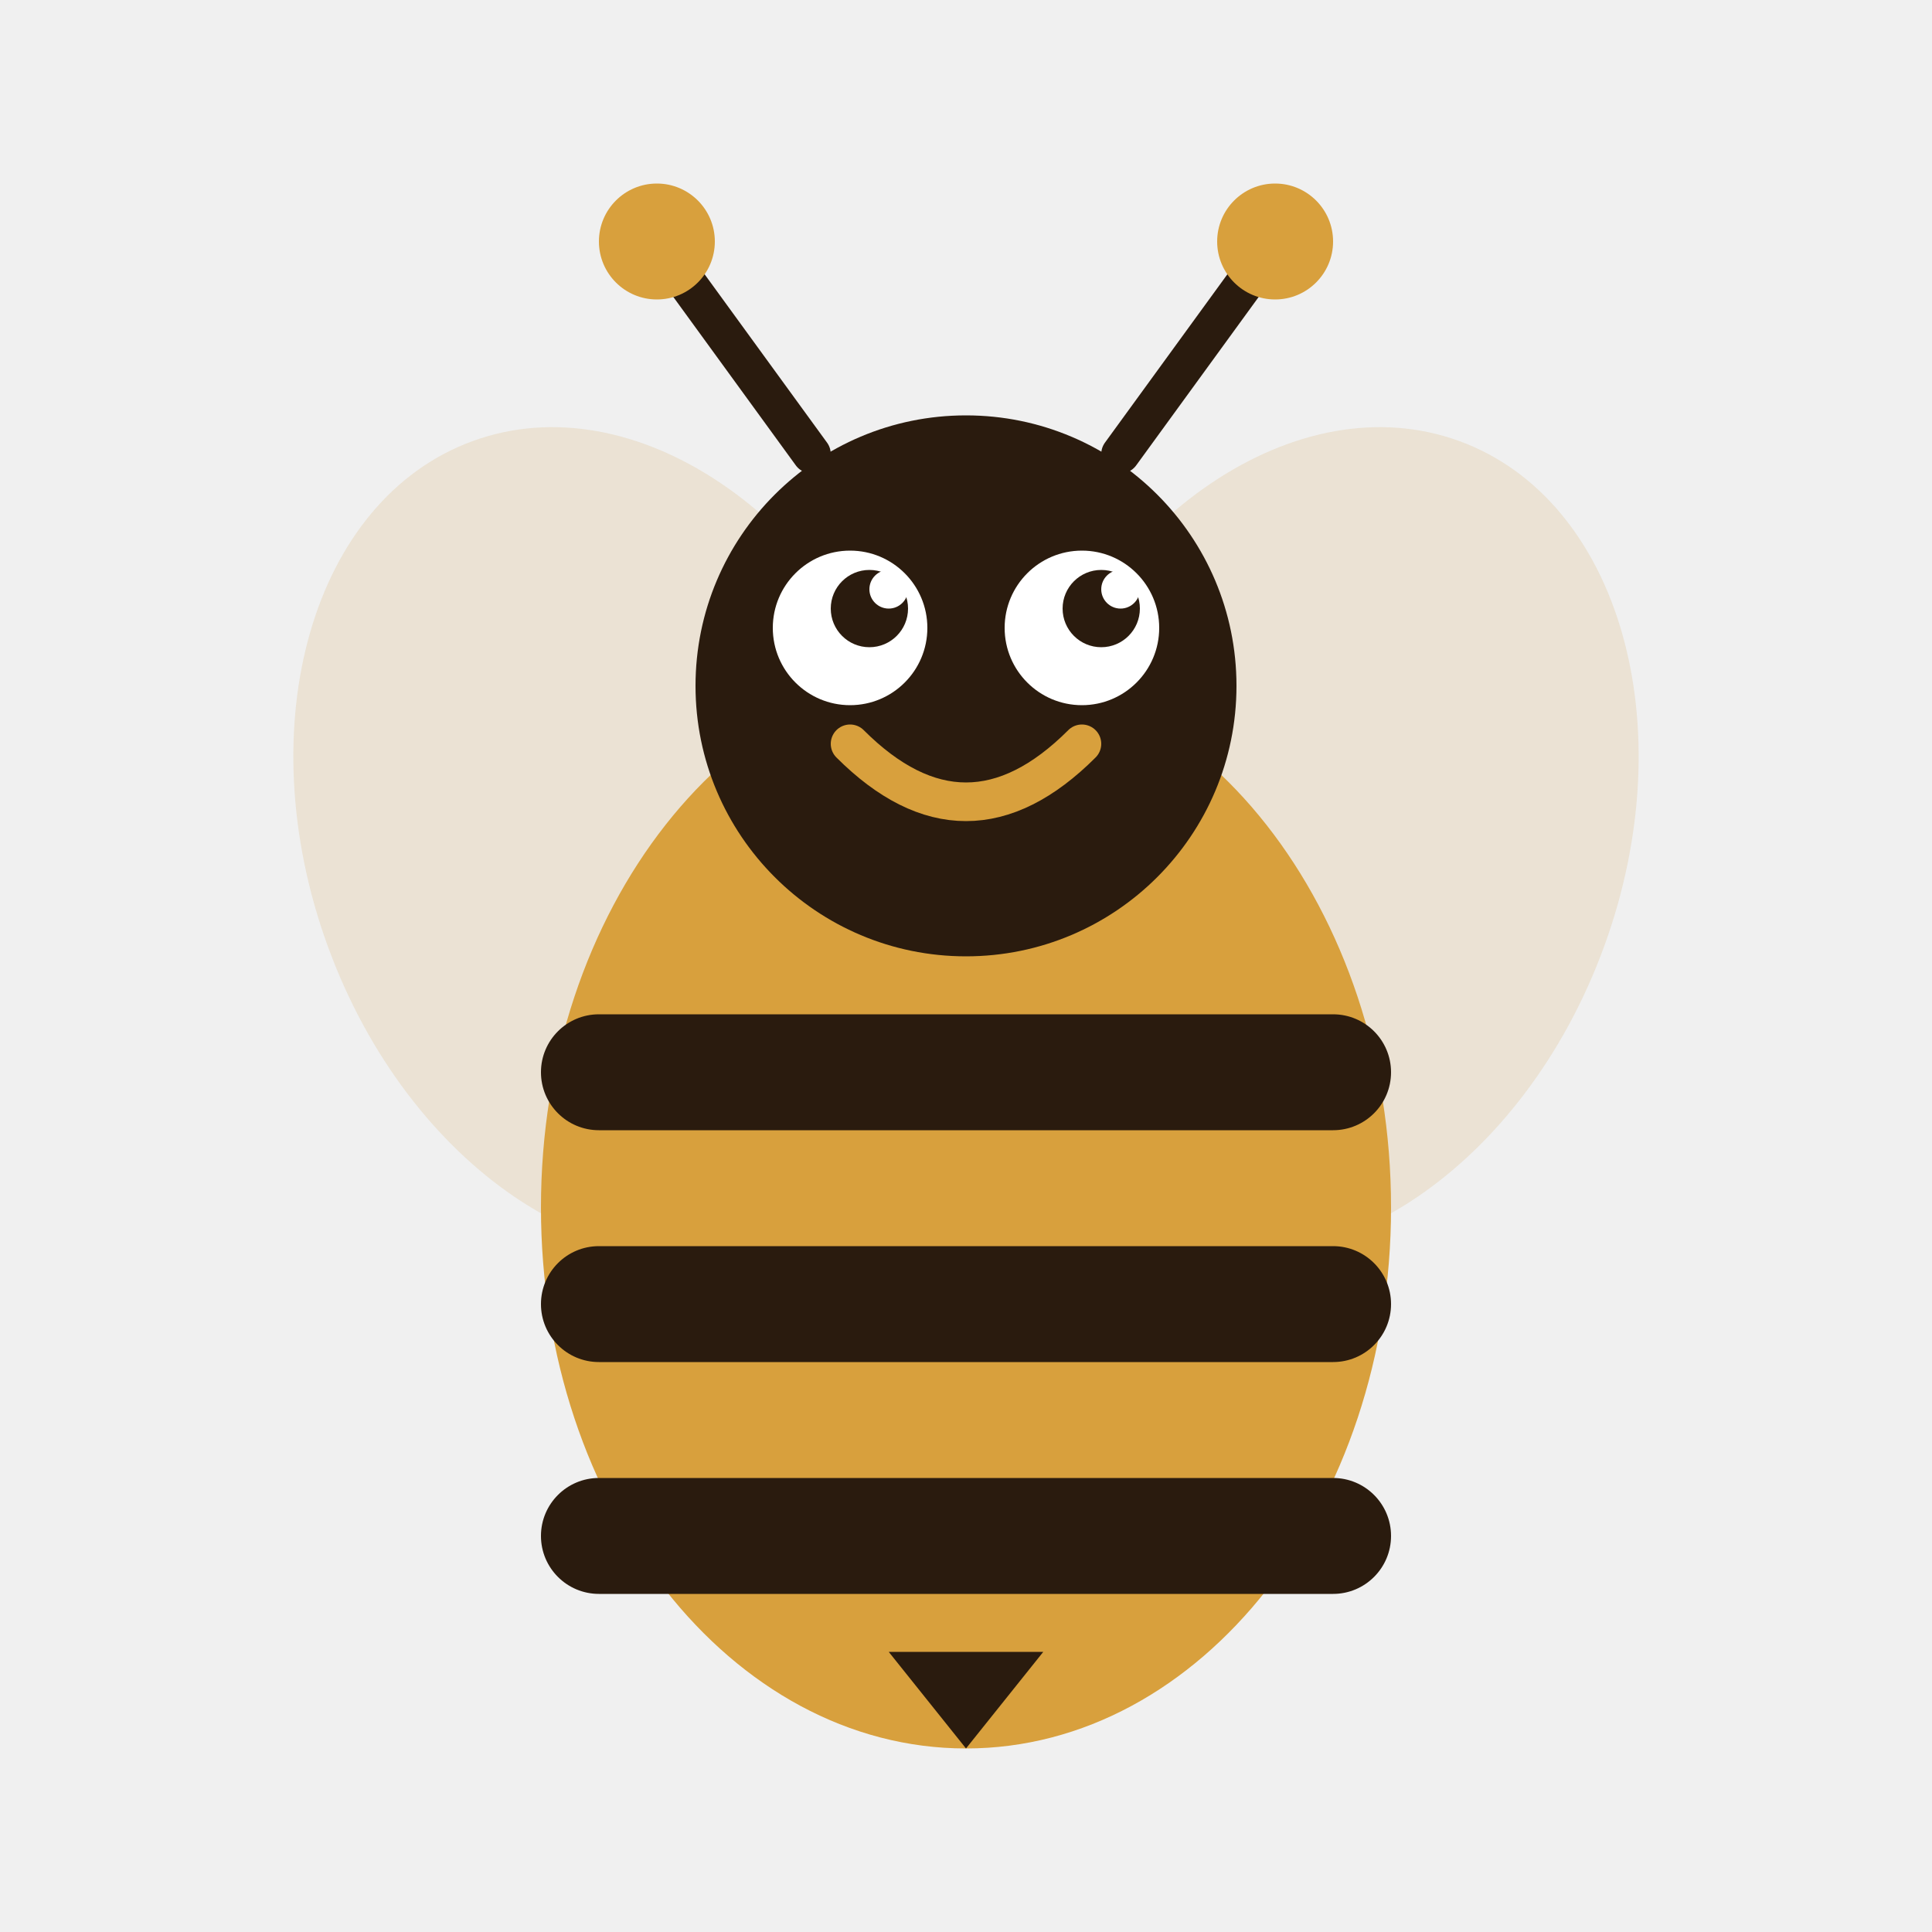
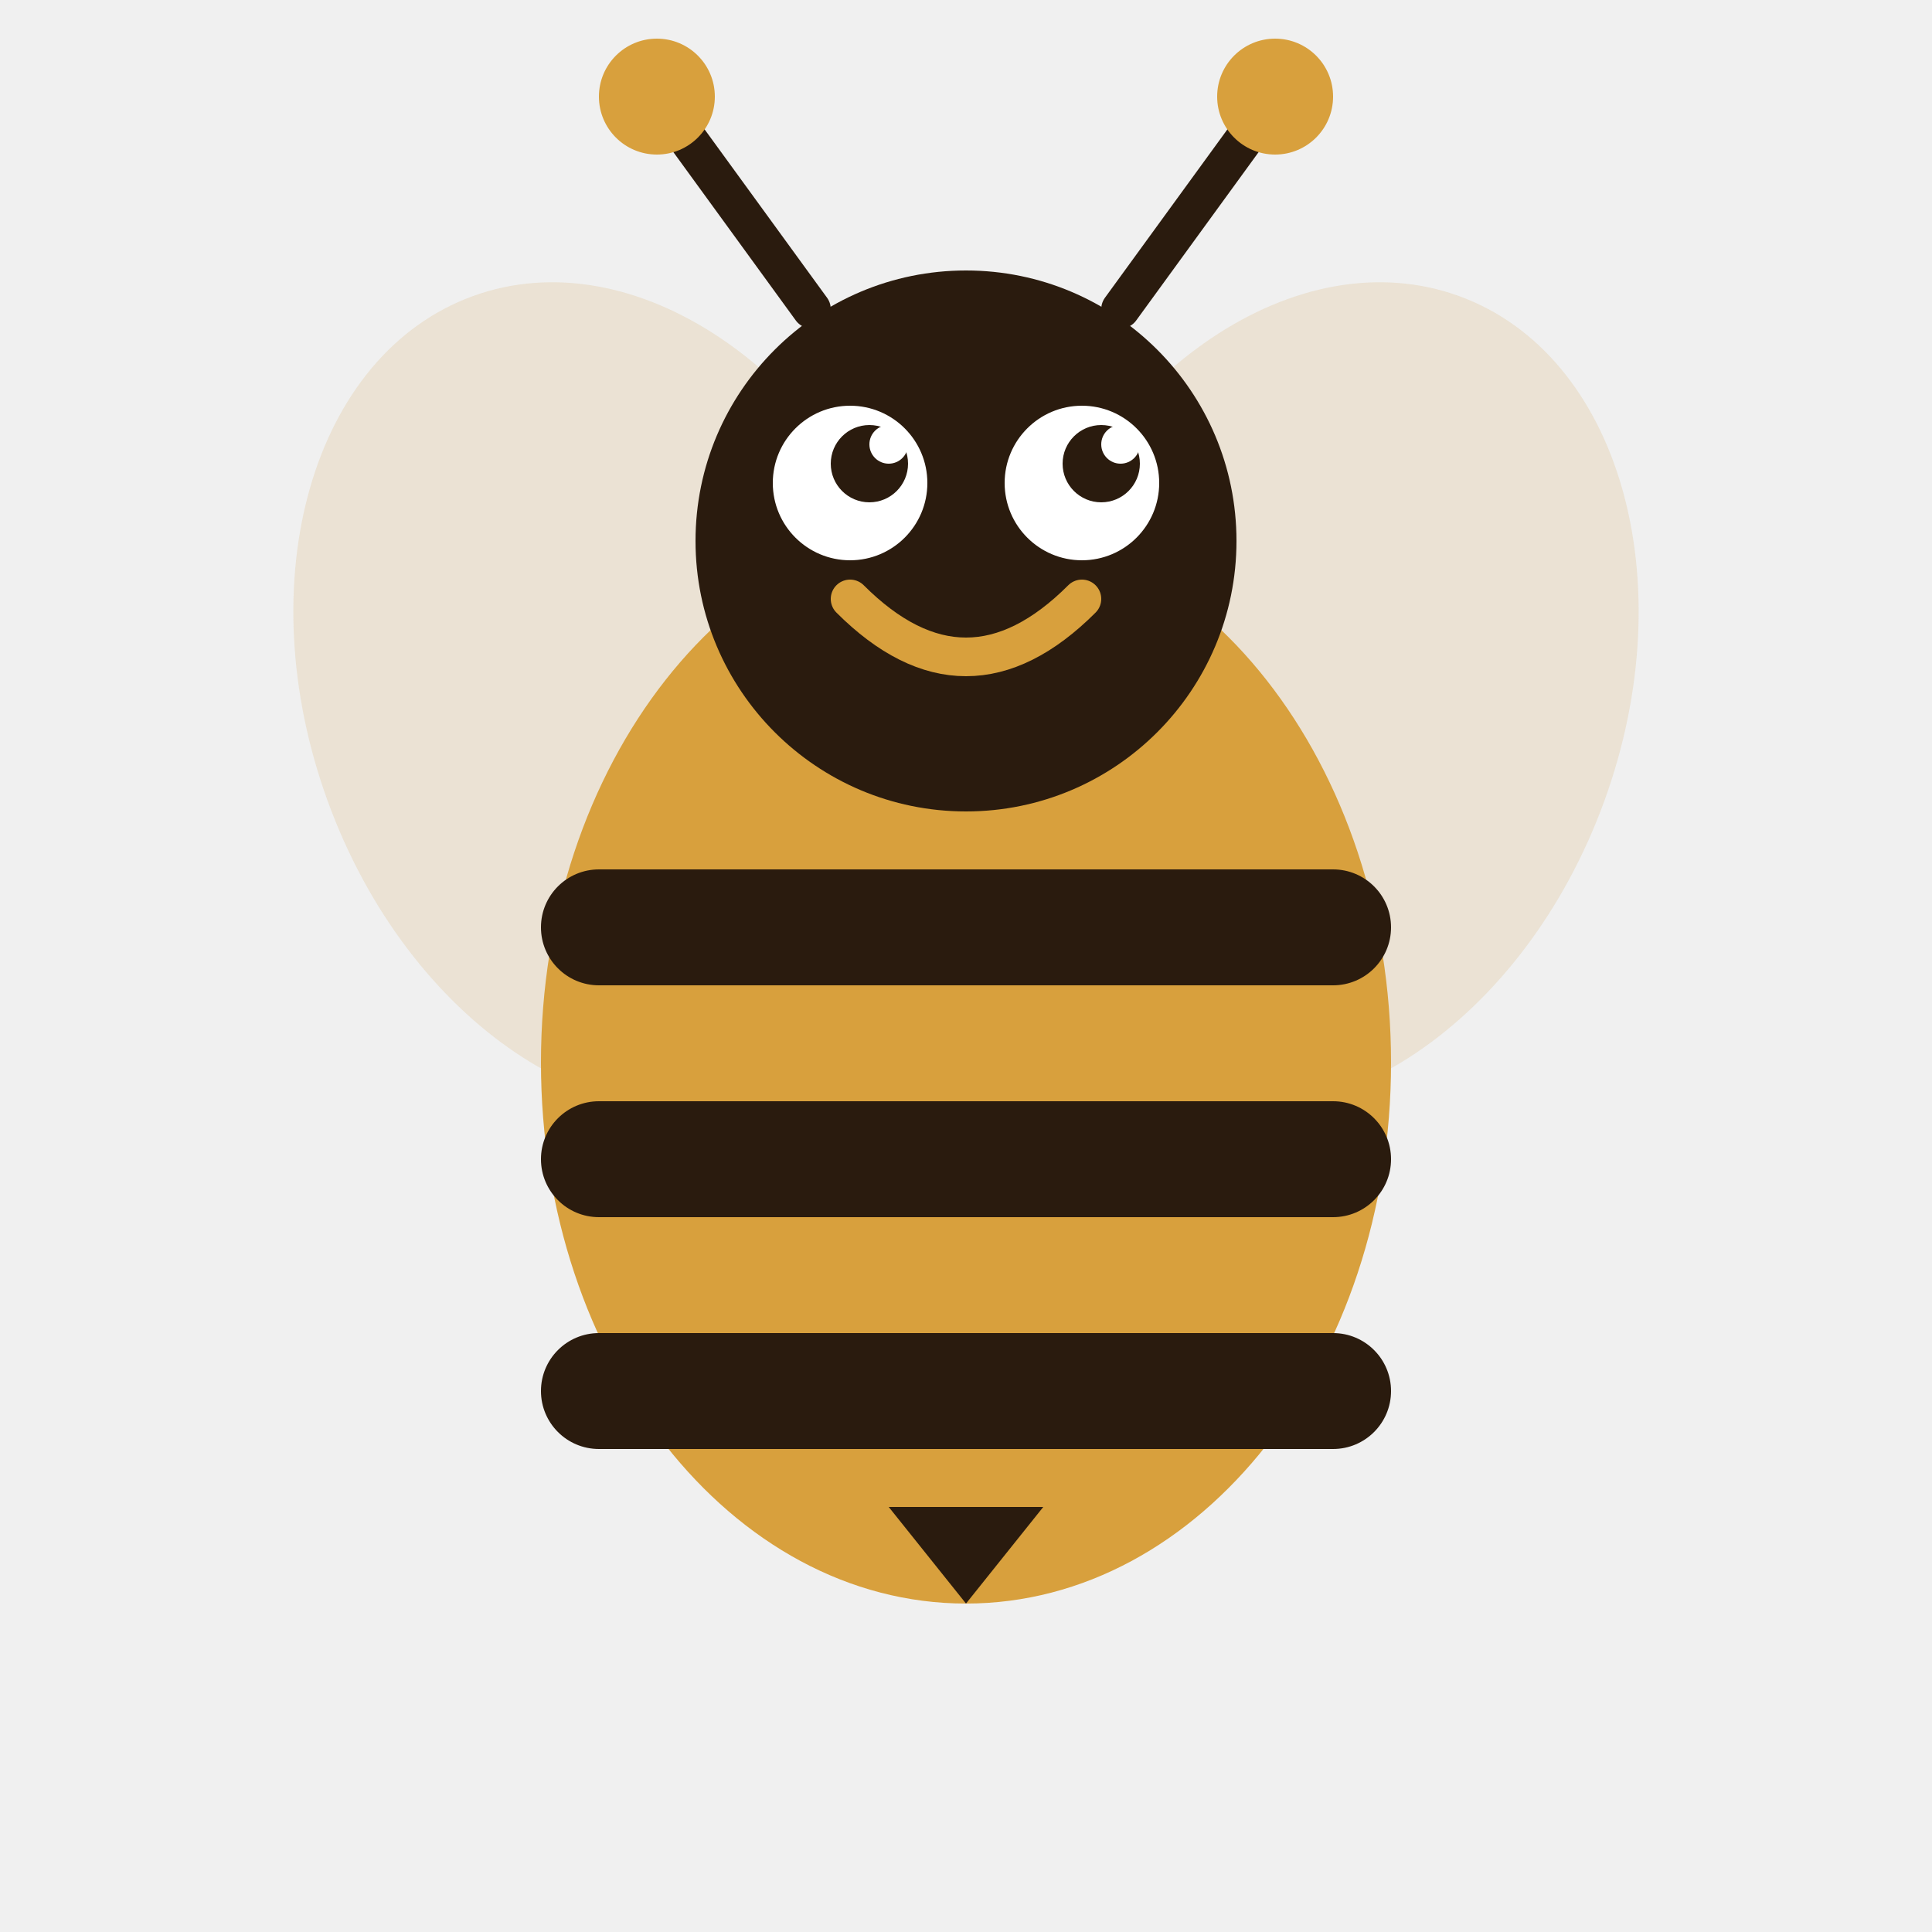
- <svg xmlns="http://www.w3.org/2000/svg" viewBox="0 -7.5 100 100">
+ <svg xmlns="http://www.w3.org/2000/svg" viewBox="0 0 100 100">
  <ellipse cx="32" cy="36" rx="16" ry="22" fill="#E8DCC8" opacity="0.7" transform="rotate(-20 32 36)" />
  <ellipse cx="68" cy="36" rx="16" ry="22" fill="#E8DCC8" opacity="0.7" transform="rotate(20 68 36)" />
  <ellipse cx="50" cy="55" rx="22" ry="28" fill="#D8A03D" />
  <rect x="28" y="45" width="44" height="6" rx="3" fill="#2A1B0E" />
  <rect x="28" y="57" width="44" height="6" rx="3" fill="#2A1B0E" />
  <rect x="28" y="69" width="44" height="6" rx="3" fill="#2A1B0E" />
  <circle cx="50" cy="28" r="14" fill="#2A1B0E" />
  <circle cx="44" cy="25" r="4" fill="white" />
  <circle cx="56" cy="25" r="4" fill="white" />
  <circle cx="45" cy="24" r="2" fill="#2A1B0E" />
  <circle cx="57" cy="24" r="2" fill="#2A1B0E" />
  <circle cx="46" cy="23" r="1" fill="white" />
  <circle cx="58" cy="23" r="1" fill="white" />
  <line x1="42" y1="16" x2="34" y2="5" stroke="#2A1B0E" stroke-width="2" stroke-linecap="round" />
  <line x1="58" y1="16" x2="66" y2="5" stroke="#2A1B0E" stroke-width="2" stroke-linecap="round" />
  <circle cx="34" cy="5" r="3" fill="#D8A03D" />
  <circle cx="66" cy="5" r="3" fill="#D8A03D" />
  <path d="M44 31 Q50 37 56 31" fill="none" stroke="#D8A03D" stroke-width="2" stroke-linecap="round" />
  <polygon points="50,83 46,78 54,78" fill="#2A1B0E" />
</svg>
